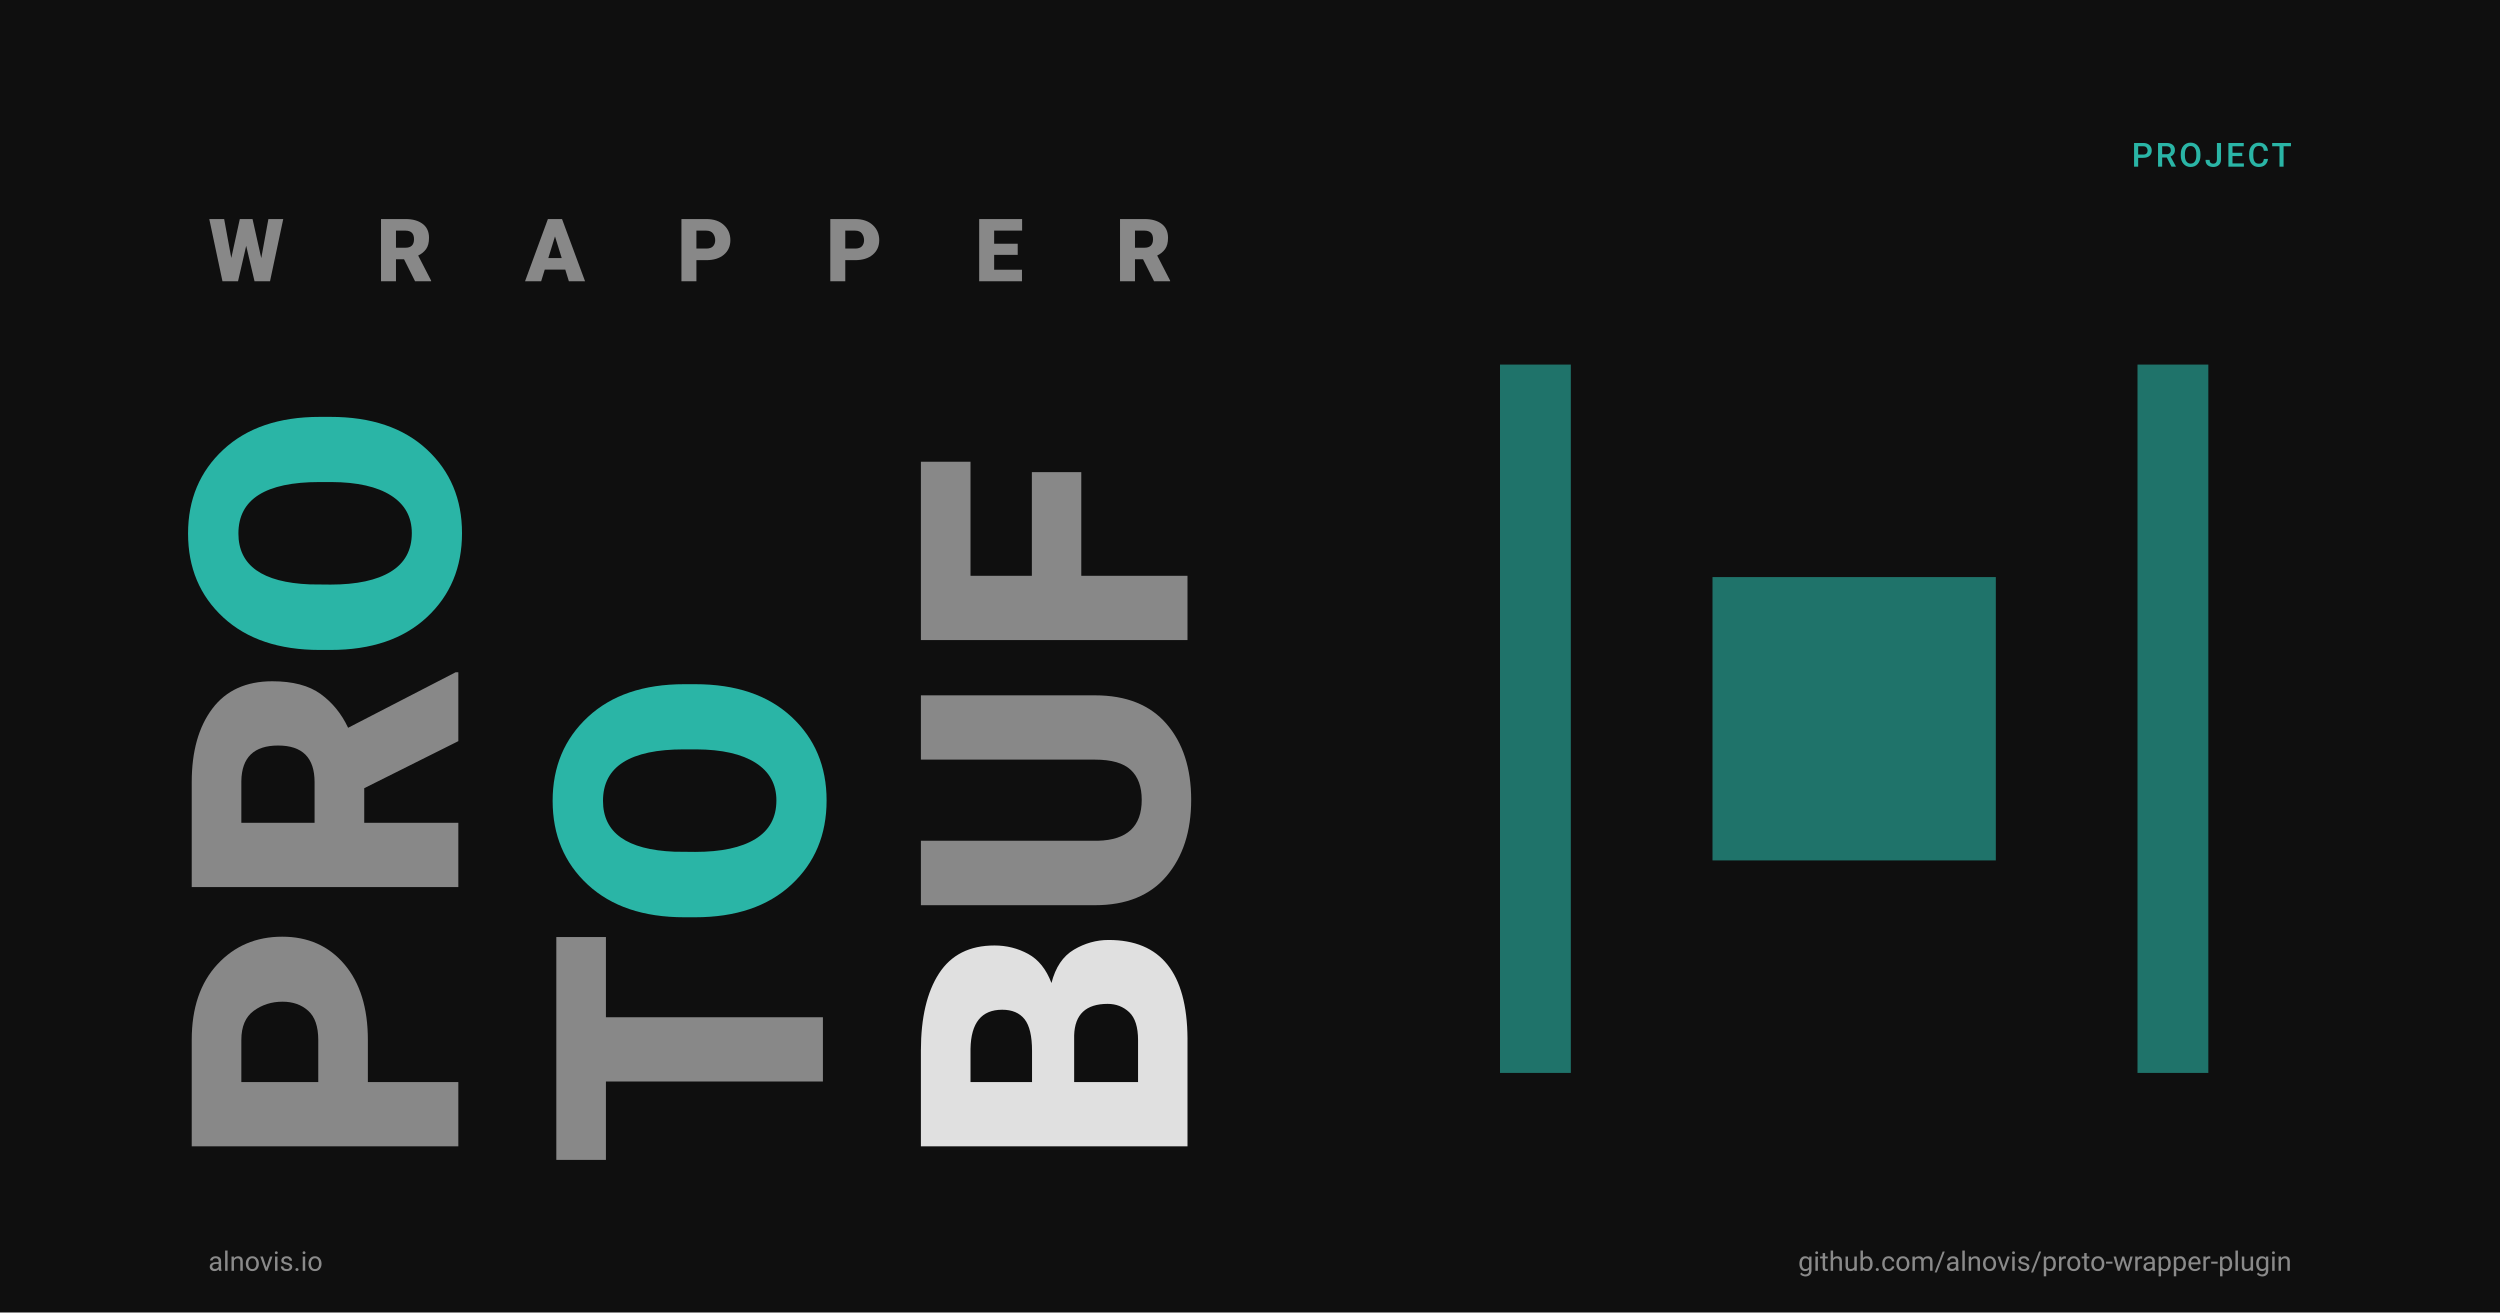
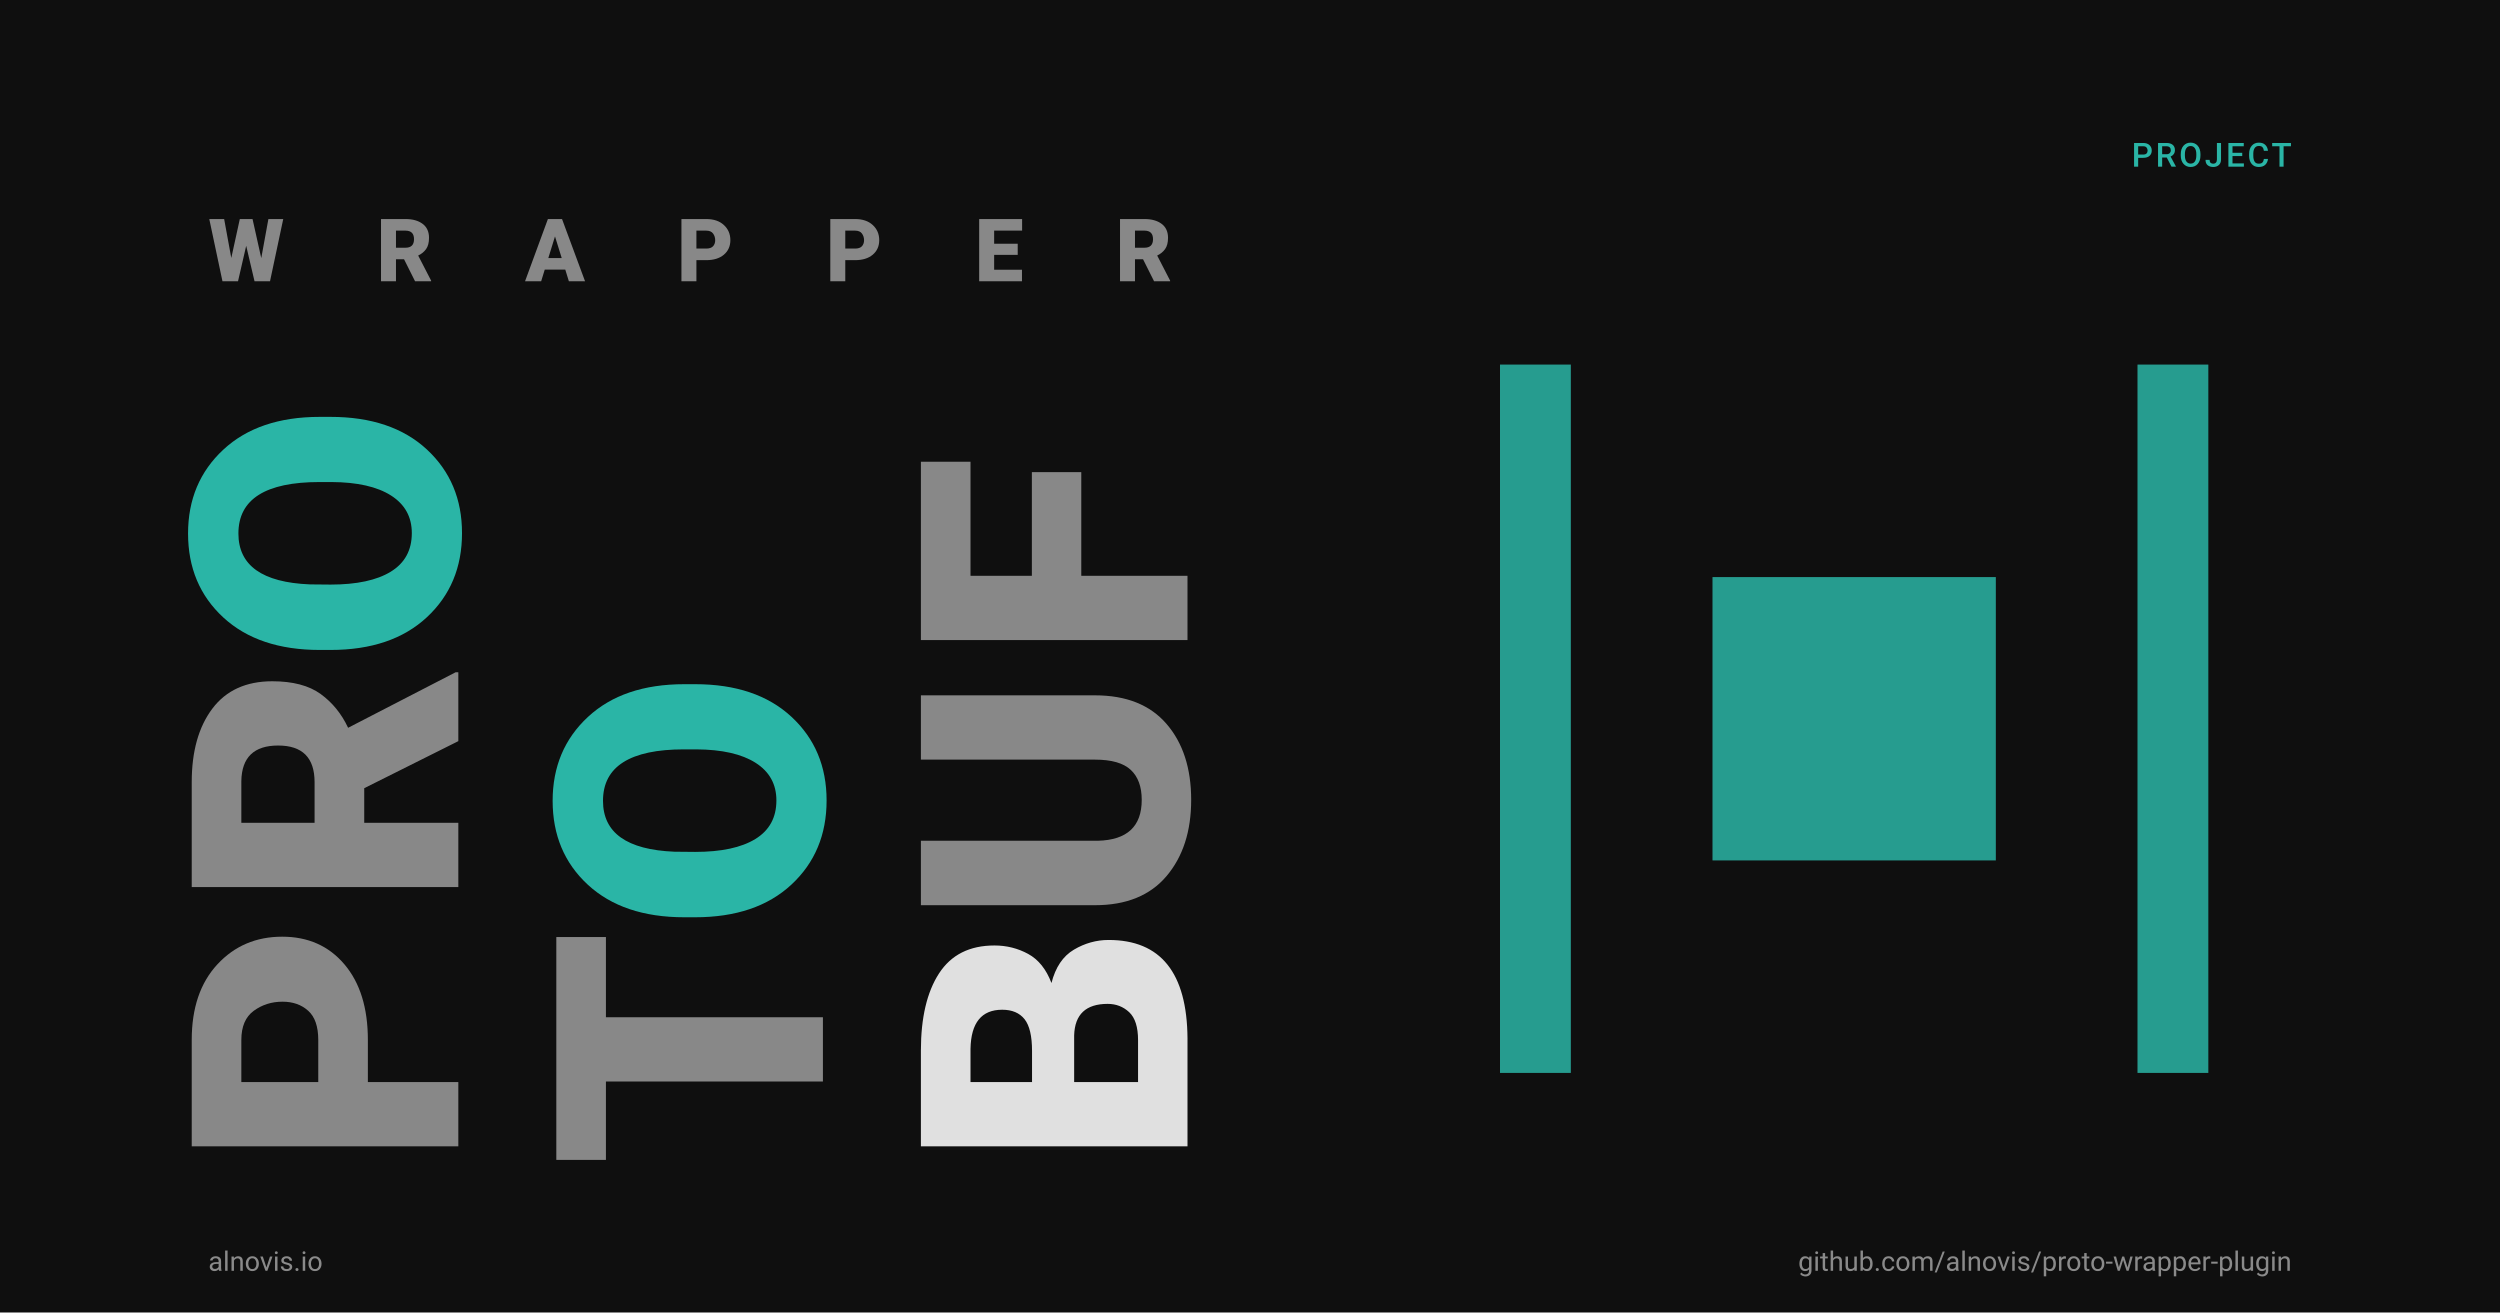
<svg xmlns="http://www.w3.org/2000/svg" width="1200" height="630" viewBox="0 0 1200 630">
  <style>
    .bg { fill: #0f0f0f; }
    .text { fill: #e0e0e0; font-family: -apple-system, BlinkMacSystemFont, "Segoe UI", Roboto, sans-serif; }
    .subtitle { font-size: 16px; fill: #2ab5a6; font-weight: 500; letter-spacing: 0.08em; }
  </style>
  <rect class="bg" width="1200" height="630" />
  <text x="1100" y="80" text-anchor="end" class="text subtitle">PROJECT</text>
  <text x="100" y="135" style="font-family: -apple-system, BlinkMacSystemFont, 'Segoe UI', Roboto, sans-serif;            font-size: 42px; font-weight: 800; letter-spacing: 1.05em; fill: #888">
    WRAPPER
  </text>
  <g transform="translate(220, 315) rotate(-90)">
    <text x="-245" y="0" style="font-family: -apple-system, BlinkMacSystemFont, 'Segoe UI', Roboto, sans-serif;              font-size: 180px; font-weight: 800; letter-spacing: 0.04em; fill: #888">
      PR<tspan fill="#2ab5a6">O</tspan>
    </text>
    <text x="-245" y="175" style="font-family: -apple-system, BlinkMacSystemFont, 'Segoe UI', Roboto, sans-serif;              font-size: 180px; font-weight: 800; letter-spacing: 0.04em; fill: #888">
      T<tspan fill="#2ab5a6">O</tspan>
    </text>
    <text x="-245" y="350" style="font-family: -apple-system, BlinkMacSystemFont, 'Segoe UI', Roboto, sans-serif;              font-size: 180px; font-weight: 800; letter-spacing: 0.04em; fill: #888">
      <tspan fill="#e0e0e0">B</tspan>UF
    </text>
  </g>
-   <g transform="translate(720, 175) scale(17)" opacity="0.6">
+   <g transform="translate(720, 175) scale(17)" opacity="0.85">
    <path fill="#2ab5a6" d="M170,4053 L178,4053 L178,4045 L170,4045 L170,4053 Z M182,4059 L184,4059 L184,4039 L182,4039 L182,4059 Z M164,4059 L166,4059 L166,4039 L164,4039 L164,4059 Z" transform="translate(-164, -4039)" />
  </g>
  <text x="100" y="610" class="text" style="font-size: 13px; fill: #8a8a8a">alnovis.io</text>
  <text x="1100" y="610" text-anchor="end" class="text" style="font-size: 13px; fill: #8a8a8a">github.com/alnovis/proto-wrapper-plugin</text>
</svg>
